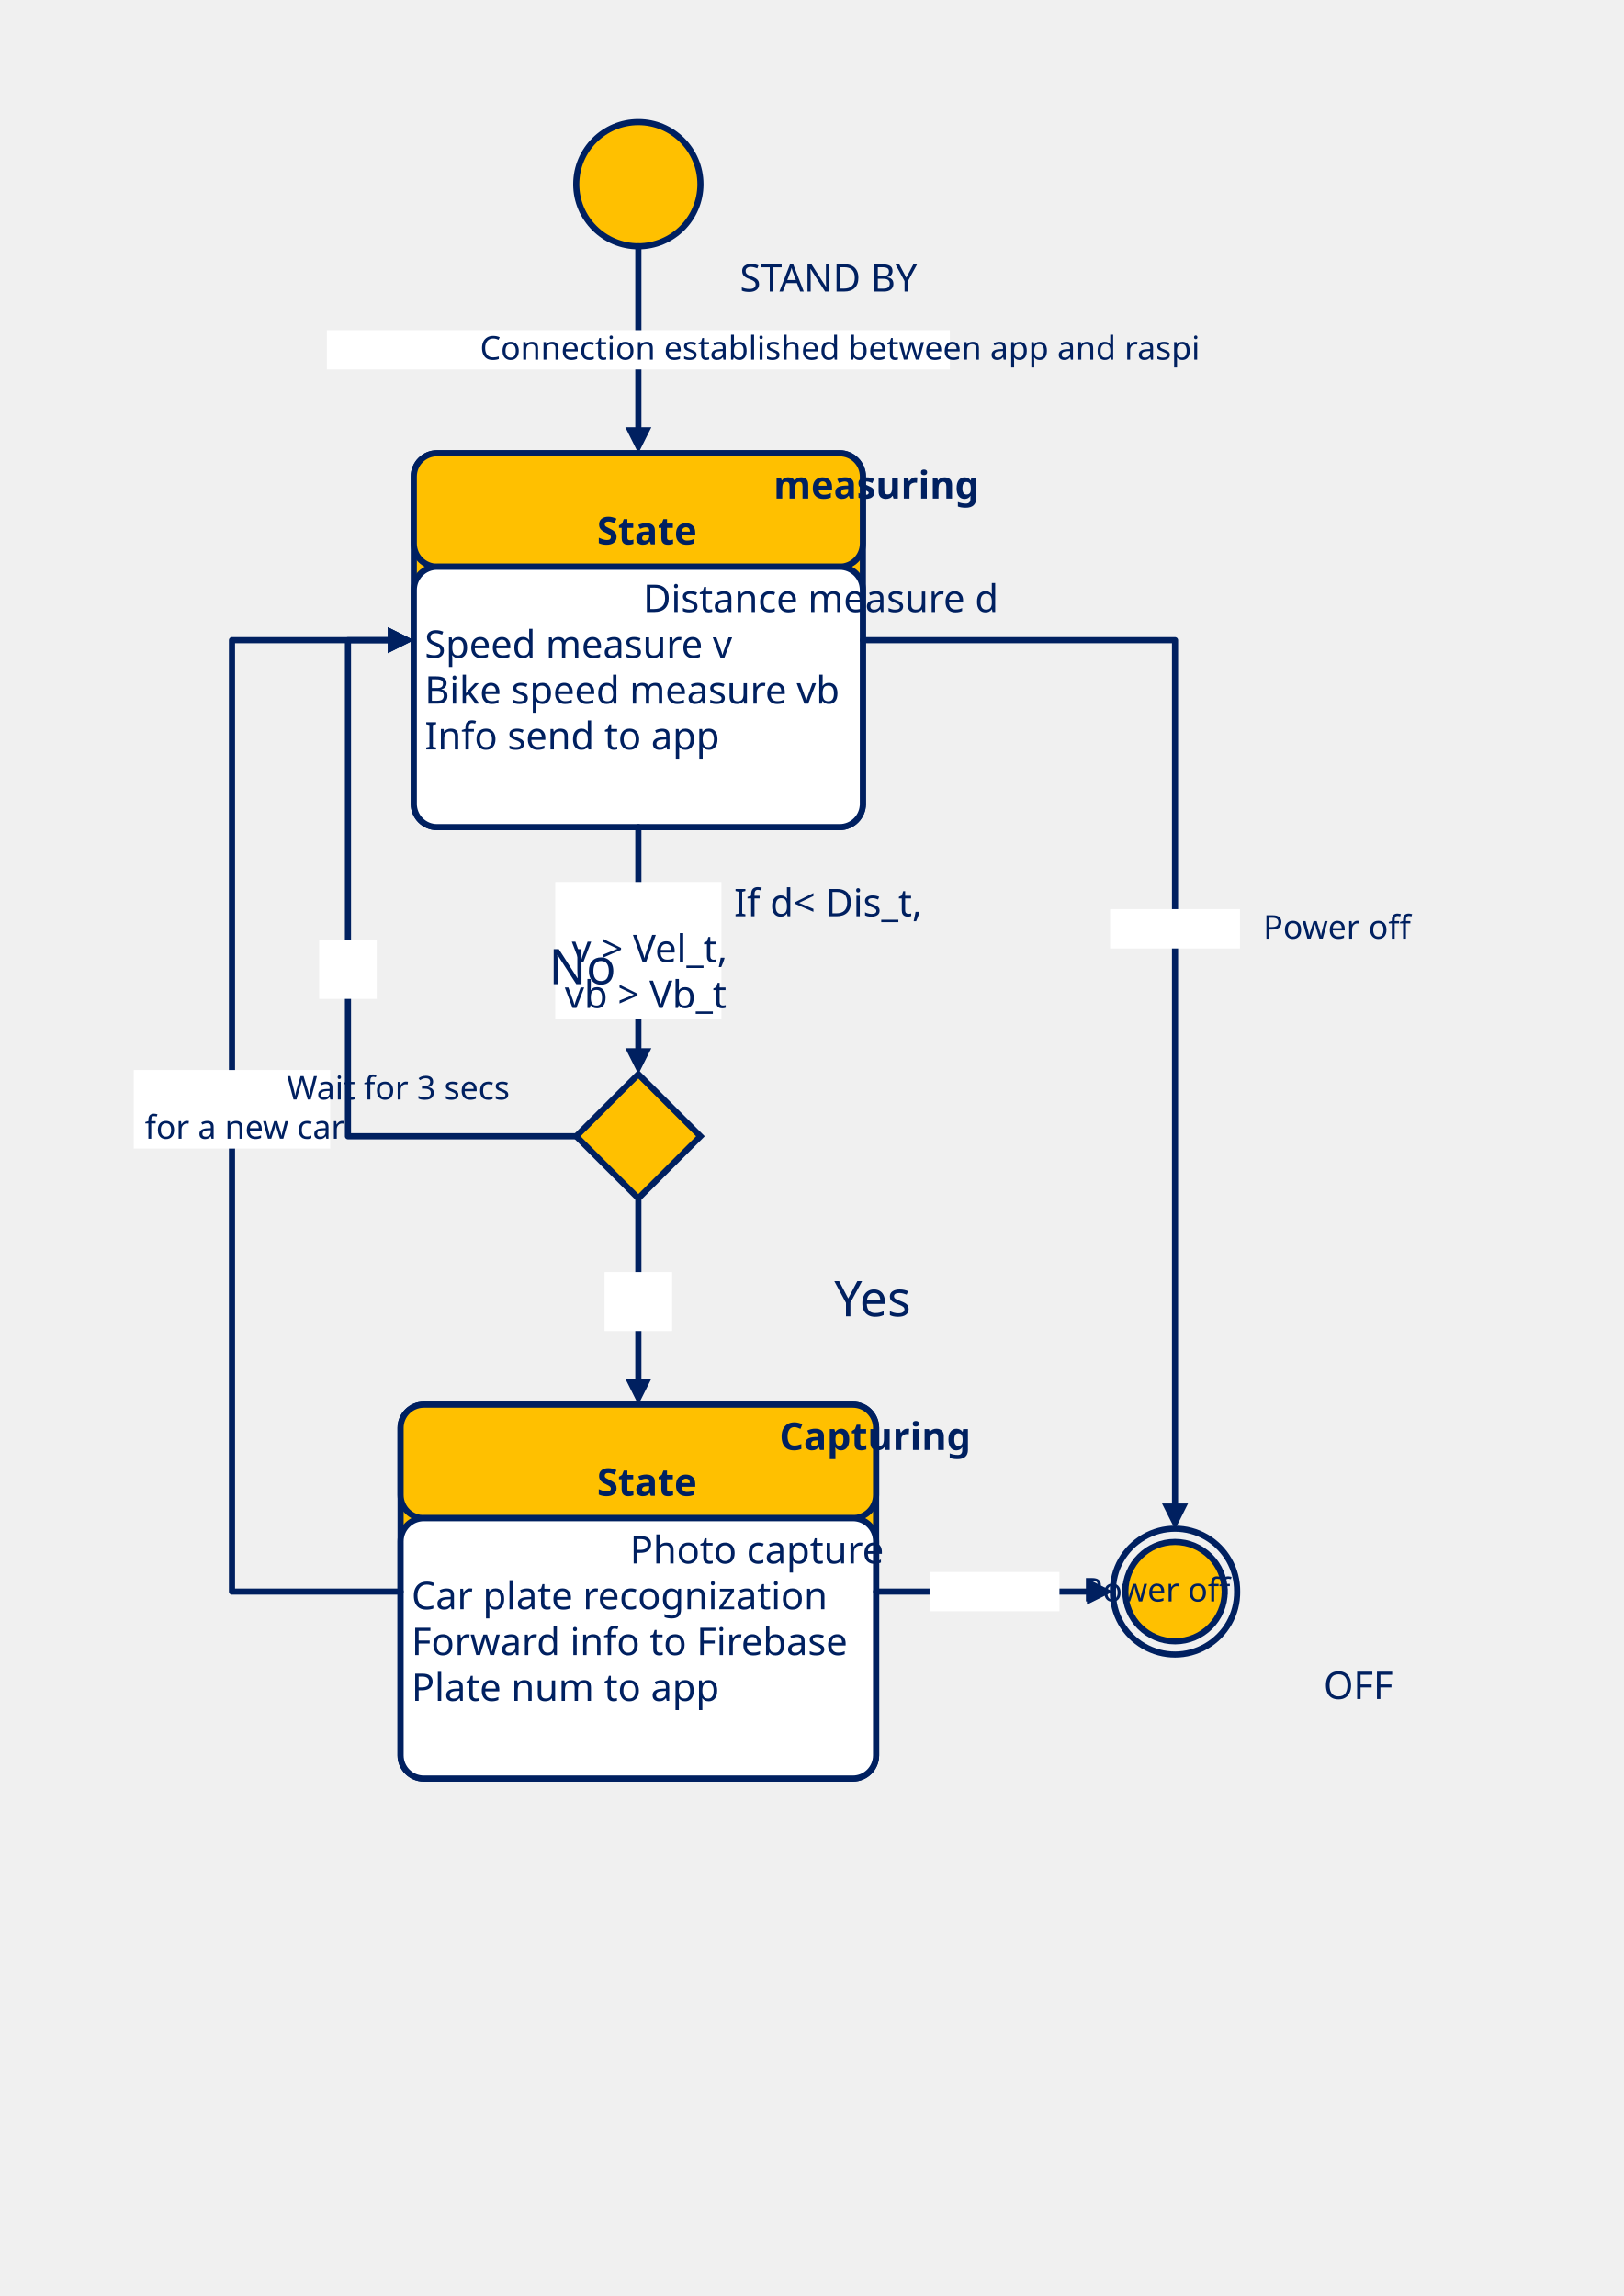
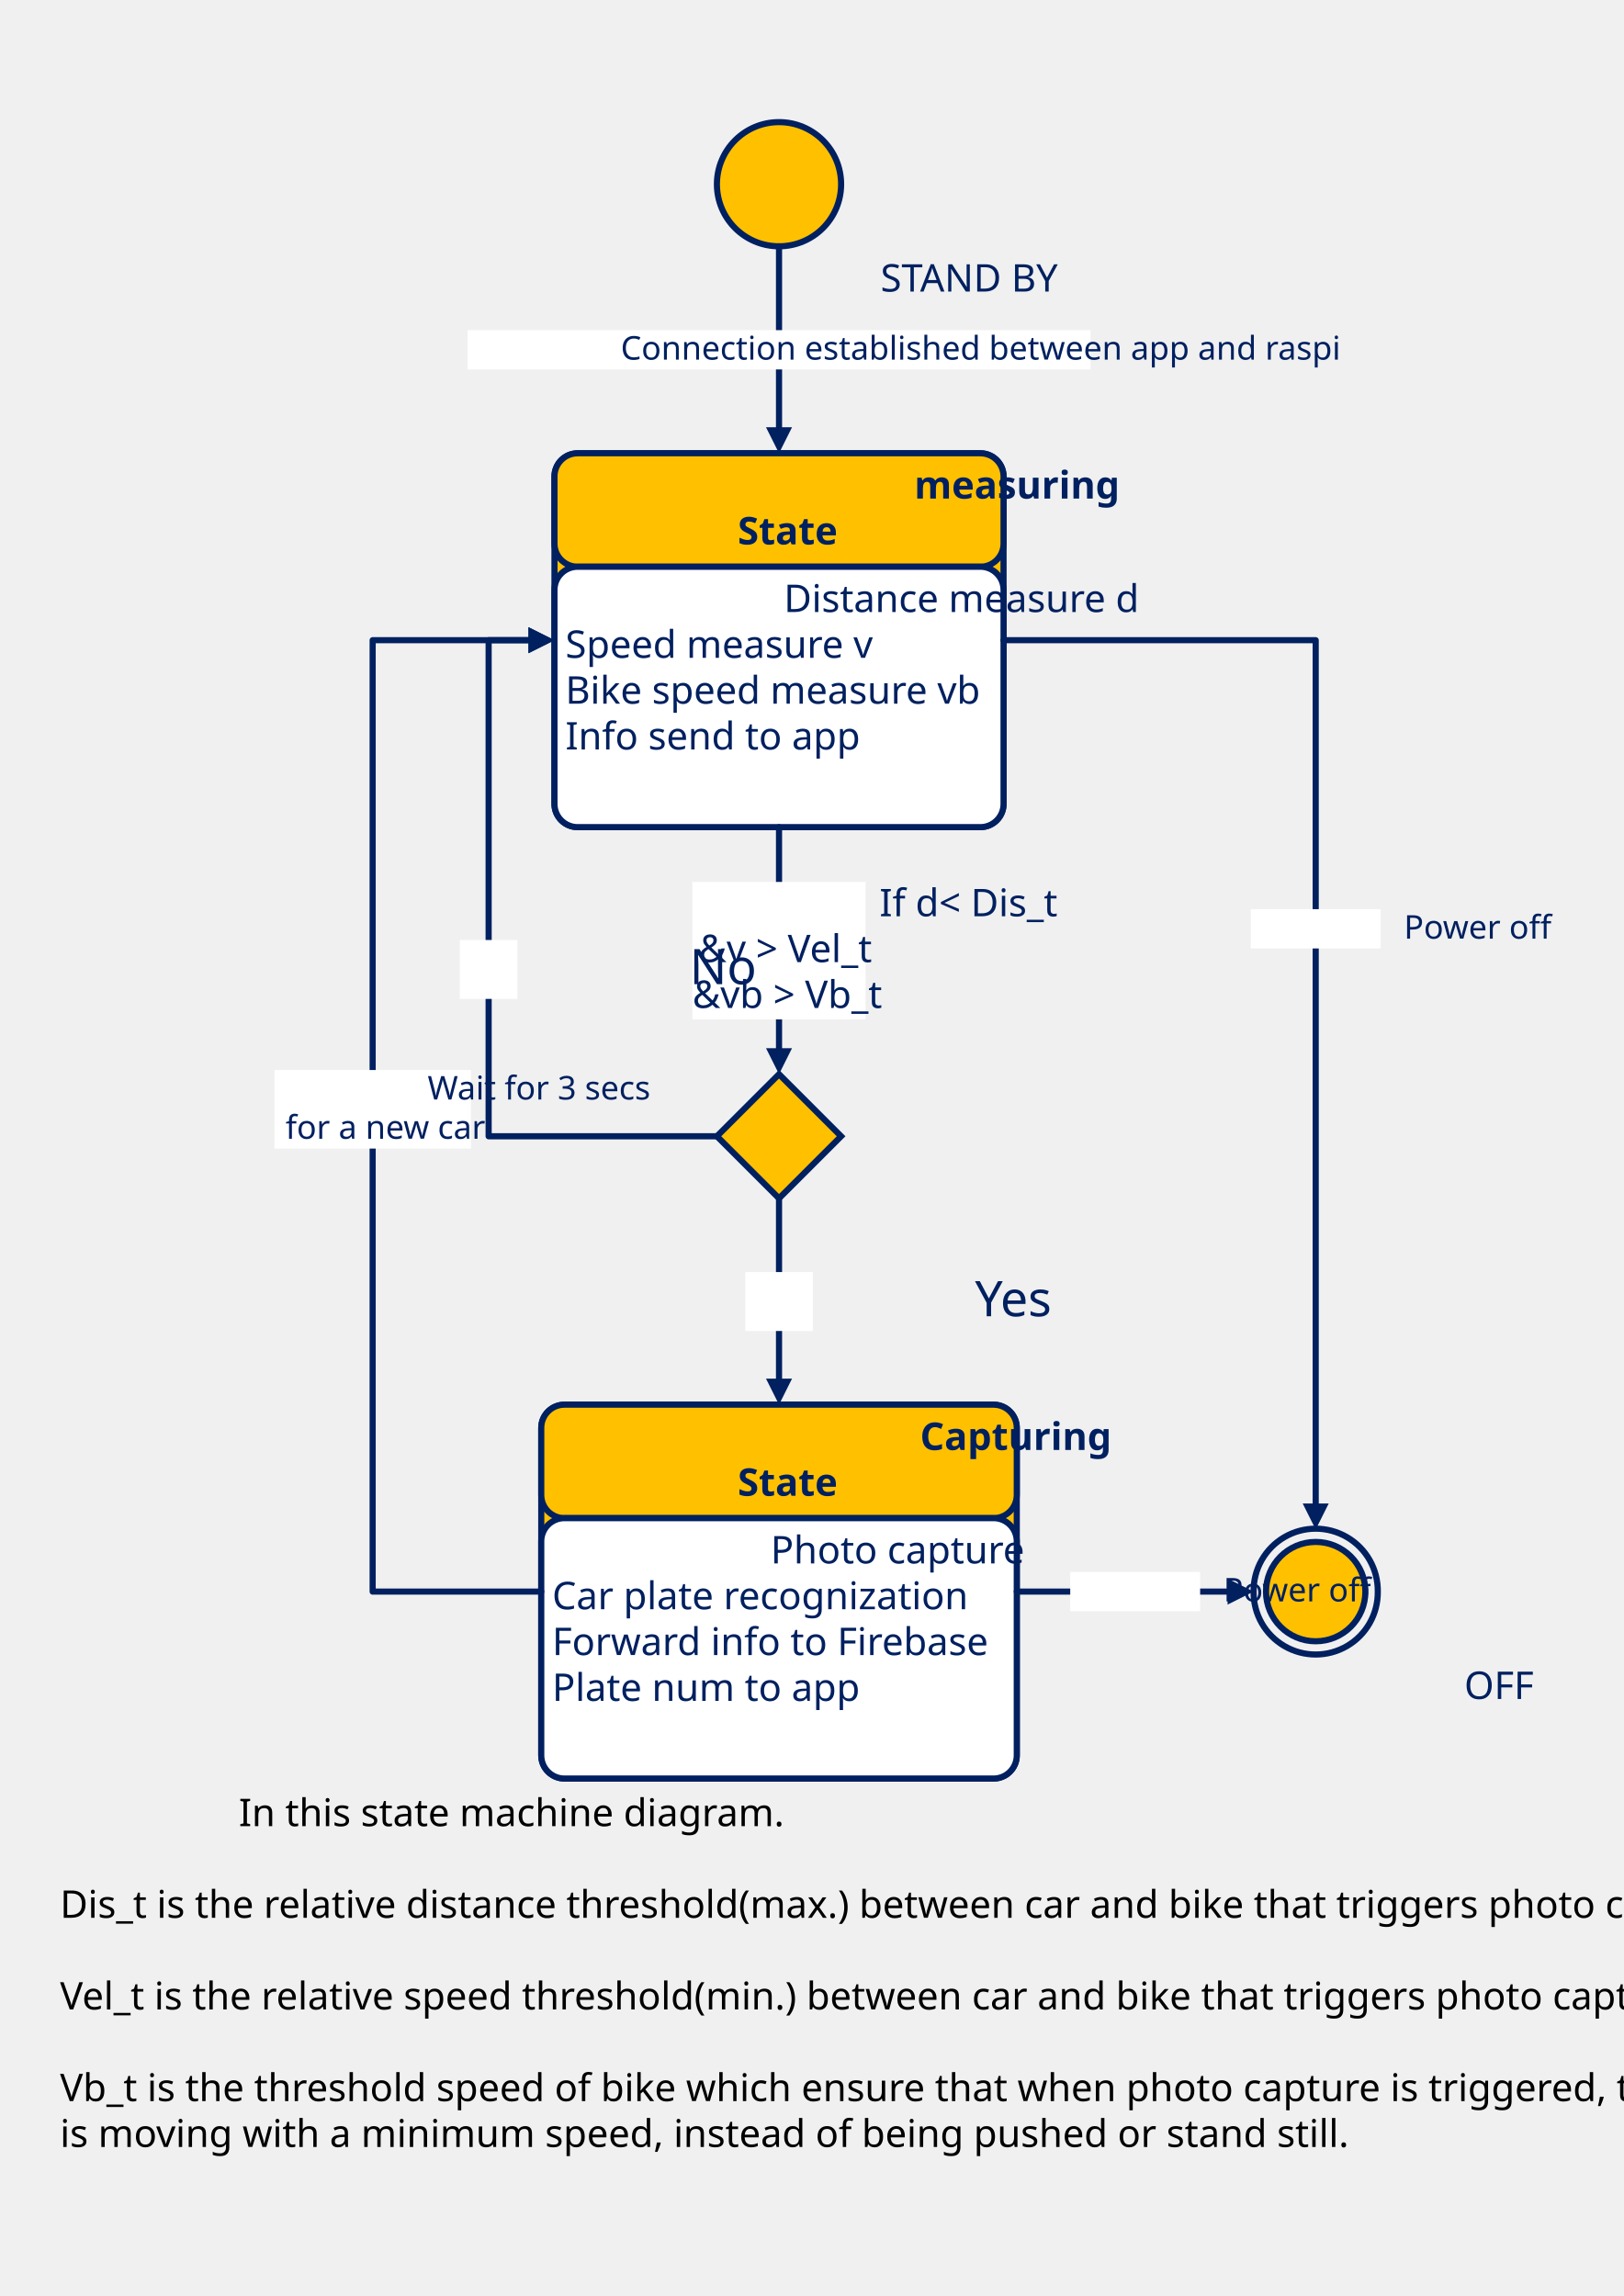
- <svg xmlns="http://www.w3.org/2000/svg" xmlns:ns1="http://schemas.microsoft.com/visio/2003/SVGExtensions/" xmlns:xlink="http://www.w3.org/1999/xlink" width="8.268in" height="11.693in" viewBox="0 0 595.276 841.89" xml:space="preserve" color-interpolation-filters="sRGB" class="st14">
+ <svg xmlns="http://www.w3.org/2000/svg" xmlns:ns1="http://schemas.microsoft.com/visio/2003/SVGExtensions/" xmlns:xlink="http://www.w3.org/1999/xlink" width="8.268in" height="11.693in" viewBox="0 0 595.276 841.89" xml:space="preserve" color-interpolation-filters="sRGB" class="st15">
  <ns1:documentProperties ns1:langID="1033" ns1:metric="true" ns1:viewMarkup="false">
    <ns1:userDefs>
      <ns1:ud ns1:nameU="msvSubprocessMaster" ns1:prompt="" ns1:val="VT4(Rectangle)" />
      <ns1:ud ns1:nameU="msvNoAutoConnect" ns1:val="VT0(1):26" />
    </ns1:userDefs>
  </ns1:documentProperties>
  <style type="text/css">
	
		.st1 {fill:#ffc000;stroke:#002060;stroke-width:2.25}
		.st2 {fill:#002060;font-family:Calibri;font-size:1.167em}
		.st3 {fill:#002060;font-family:Calibri;font-size:1.167em;font-weight:bold}
		.st4 {font-size:1em}
		.st5 {fill:#ffffff;stroke:#002060;stroke-width:2.25}
		.st6 {fill:#ffc000}
		.st7 {stroke:#002060;stroke-width:2.25}
		.st8 {marker-end:url(#mrkr4-42);stroke:#002060;stroke-linecap:round;stroke-linejoin:round;stroke-width:2.25}
		.st9 {fill:#002060;fill-opacity:1;stroke:#002060;stroke-opacity:1;stroke-width:0.472}
		.st10 {fill:#ffffff;stroke:none;stroke-linecap:butt;stroke-width:7.2}
		.st11 {fill:#002060;font-family:Calibri;font-size:1em}
		.st12 {fill:#002060;font-family:Calibri;font-size:1.5em}
- 		.st13 {fill:#ffffff;stroke:none;stroke-linecap:butt}
- 		.st14 {fill:none;fill-rule:evenodd;font-size:12px;overflow:visible;stroke-linecap:square;stroke-miterlimit:3}
+ 		.st13 {fill:none;stroke:none;stroke-width:0.25}
+ 		.st14 {fill:#000000;font-family:Calibri;font-size:1.167em}
+ 		.st15 {fill:none;fill-rule:evenodd;font-size:12px;overflow:visible;stroke-linecap:square;stroke-miterlimit:3}
	
	</style>
  <defs id="Markers">
    <g id="lend4">
      <path d="M 2 1 L 0 0 L 2 -1 L 2 1 " style="stroke:none" />
    </g>
    <marker id="mrkr4-42" class="st9" ns1:arrowType="4" ns1:arrowSize="2" ns1:setback="4.24" refX="-4.24" orient="auto" markerUnits="strokeWidth" overflow="visible">
      <use xlink:href="#lend4" transform="scale(-2.12,-2.12) " />
    </marker>
  </defs>
  <g ns1:mID="0" ns1:index="1" ns1:groupContext="foregroundPage">
    <ns1:userDefs>
      <ns1:ud ns1:nameU="msvThemeOrder" ns1:val="VT0(0):26" />
    </ns1:userDefs>
    <ns1:pageProperties ns1:drawingScale="0.0393701" ns1:pageScale="0.0393701" ns1:drawingUnits="24" ns1:shadowOffsetX="8.50394" ns1:shadowOffsetY="-8.50394" />
    <ns1:layer ns1:name="Connector" ns1:index="0" />
-     <g id="shape1-1" ns1:mID="1" ns1:groupContext="shape" transform="translate(211.251,-751.576)">
+     <g id="shape1-1" ns1:mID="1" ns1:groupContext="shape" transform="translate(262.823,-751.576)">
      <ns1:userDefs>
        <ns1:ud ns1:nameU="visVersion" ns1:prompt="" ns1:val="VT0(15):26" />
      </ns1:userDefs>
      <ns1:textBlock ns1:margins="rect(4,4,4,4)" ns1:tabSpace="42.5197" />
      <ns1:textRect cx="22.767" cy="854.291" width="67.78" height="24.803" />
      <ellipse cx="22.767" cy="819.122" rx="22.767" ry="22.767" class="st1" />
      <text x="-5.54" y="858.49" class="st2" ns1:langID="2052">
        <ns1:paragraph ns1:horizAlign="1" />
        <ns1:tabList />STAND BY</text>
    </g>
-     <g id="group2-4" transform="translate(151.7,-538.598)" ns1:mID="2" ns1:groupContext="group">
+     <g id="group2-4" transform="translate(203.272,-538.598)" ns1:mID="2" ns1:groupContext="group">
      <ns1:userDefs>
        <ns1:ud ns1:nameU="visVersion" ns1:prompt="" ns1:val="VT0(15):26" />
      </ns1:userDefs>
      <g id="shape2-5" ns1:mID="2" ns1:groupContext="groupContent">
        <rect x="0" y="704.803" width="164.637" height="137.087" rx="8.504" ry="8.504" class="st1" />
      </g>
      <g id="shape3-7" ns1:mID="3" ns1:groupContext="shape" transform="translate(0,-95.4833)">
        <ns1:userDefs>
          <ns1:ud ns1:nameU="UmlRole" ns1:prompt="" ns1:val="VT4(Title)" />
        </ns1:userDefs>
        <ns1:textBlock ns1:margins="rect(4,4,4,4)" ns1:tabSpace="42.5197" />
        <ns1:textRect cx="82.318" cy="821.088" width="164.64" height="41.603" />
        <path d="M8.5 841.89 L156.13 841.89 A8.504 8.504 -180 0 0 164.64 833.39 L164.64 808.79 A8.504 8.504 -180         0 0 156.13 800.29 L8.5 800.29 A8.504 8.504 -180 0 0 0 808.79 L0 833.39 A8.504 8.504 -180 0 0         8.5 841.89 Z" class="st1" />
        <text x="51.81" y="816.89" class="st3" ns1:langID="2052">
          <ns1:paragraph ns1:horizAlign="1" />
          <ns1:tabList />measuring<ns1:newlineChar />
          <tspan x="67.18" dy="1.2em" class="st4">State</tspan>
        </text>
      </g>
      <g id="shape4-11" ns1:mID="4" ns1:groupContext="shape">
        <ns1:userDefs>
          <ns1:ud ns1:nameU="UmlRole" ns1:prompt="" ns1:val="VT4(Body)" />
        </ns1:userDefs>
        <ns1:textBlock ns1:margins="rect(4,4,4,4)" ns1:tabSpace="42.5197" />
        <ns1:textRect cx="82.318" cy="784.008" width="164.64" height="75.203" />
        <path d="M8.5 841.89 L156.13 841.89 A8.504 8.504 -180 0 0 164.64 833.39 L164.64 754.91 A8.504 8.504 -180         0 0 156.13 746.41 L8.5 746.41 A8.504 8.504 -180 0 0 0 754.91 L0 833.39 A8.504 8.504 -180 0 0         8.5 841.89 Z" class="st5" />
        <text x="4" y="763.01" class="st2" ns1:langID="2052">
          <ns1:paragraph />
          <ns1:tabList />Distance measure d<ns1:newlineChar />
          <tspan x="4" dy="1.2em" class="st4">Speed measure v<ns1:newlineChar />
          </tspan>
          <tspan x="4" dy="1.2em" class="st4">Bike speed measure vb<ns1:newlineChar />
          </tspan>
          <tspan x="4" dy="1.2em" class="st4">Info send to app</tspan>
        </text>
      </g>
    </g>
-     <g id="shape5-17" ns1:mID="5" ns1:groupContext="shape" transform="translate(408.009,-235.517)">
+     <g id="shape5-17" ns1:mID="5" ns1:groupContext="shape" transform="translate(459.581,-235.517)">
      <ns1:userDefs>
        <ns1:ud ns1:nameU="visVersion" ns1:prompt="" ns1:val="VT0(15):26" />
      </ns1:userDefs>
      <ns1:textBlock ns1:margins="rect(4,4,4,4)" ns1:tabSpace="42.5197" />
      <ns1:textRect cx="22.767" cy="854.291" width="33.31" height="24.803" />
      <path d="M40.98 819.12 A18.214 18.214 -180 1 0 4.55 819.12 A18.214 18.214 -180 1 0 40.98 819.12 Z" class="st6" />
      <path d="M45.53 819.12 A22.767 22.767 -180 1 0 0 819.12 A22.767 22.767 -180 1 0 45.53 819.12" class="st7" />
      <path d="M40.98 819.12 A18.214 18.214 -180 1 0 4.55 819.12 A18.214 18.214 -180 1 0 40.98 819.12" class="st7" />
      <text x="11.7" y="858.49" class="st2" ns1:langID="2052">
        <ns1:paragraph ns1:horizAlign="1" />
        <ns1:tabList />OFF</text>
    </g>
-     <g id="shape6-22" ns1:mID="6" ns1:groupContext="shape" transform="translate(211.251,-402.477)">
+     <g id="shape6-22" ns1:mID="6" ns1:groupContext="shape" transform="translate(262.823,-402.477)">
      <ns1:userDefs>
        <ns1:ud ns1:nameU="visVersion" ns1:prompt="" ns1:val="VT0(15):26" />
      </ns1:userDefs>
      <path d="M22.77 841.89 L45.53 819.12 L22.77 796.36 L0 819.12 L22.77 841.89 Z" class="st1" />
    </g>
-     <g id="group7-24" transform="translate(146.853,-189.741)" ns1:mID="7" ns1:groupContext="group">
+     <g id="group7-24" transform="translate(198.425,-189.741)" ns1:mID="7" ns1:groupContext="group">
      <ns1:userDefs>
        <ns1:ud ns1:nameU="visVersion" ns1:prompt="" ns1:val="VT0(15):26" />
      </ns1:userDefs>
      <g id="shape7-25" ns1:mID="7" ns1:groupContext="groupContent">
        <rect x="0" y="704.803" width="174.331" height="137.087" rx="8.504" ry="8.504" class="st1" />
      </g>
      <g id="shape8-27" ns1:mID="8" ns1:groupContext="shape" transform="translate(0,-95.4833)">
        <ns1:userDefs>
          <ns1:ud ns1:nameU="UmlRole" ns1:prompt="" ns1:val="VT4(Title)" />
        </ns1:userDefs>
        <ns1:textBlock ns1:margins="rect(4,4,4,4)" ns1:tabSpace="42.5197" />
        <ns1:textRect cx="87.165" cy="821.088" width="174.34" height="41.603" />
        <path d="M8.5 841.89 L165.83 841.89 A8.504 8.504 -180 0 0 174.33 833.39 L174.33 808.79 A8.504 8.504 -180         0 0 165.83 800.29 L8.5 800.29 A8.504 8.504 -180 0 0 0 808.79 L0 833.39 A8.504 8.504 -180 0 0         8.5 841.89 Z" class="st1" />
        <text x="58.78" y="816.89" class="st3" ns1:langID="2052">
          <ns1:paragraph ns1:horizAlign="1" />
          <ns1:tabList />Capturing<ns1:newlineChar />
          <tspan x="72.02" dy="1.2em" class="st4">State</tspan>
        </text>
      </g>
      <g id="shape9-31" ns1:mID="9" ns1:groupContext="shape">
        <ns1:userDefs>
          <ns1:ud ns1:nameU="UmlRole" ns1:prompt="" ns1:val="VT4(Body)" />
        </ns1:userDefs>
        <ns1:textBlock ns1:margins="rect(4,4,4,4)" ns1:tabSpace="42.5197" />
        <ns1:textRect cx="87.165" cy="784.008" width="174.34" height="75.203" />
        <path d="M8.5 841.89 L165.83 841.89 A8.504 8.504 -180 0 0 174.33 833.39 L174.33 754.91 A8.504 8.504 -180         0 0 165.83 746.41 L8.5 746.41 A8.504 8.504 -180 0 0 0 754.91 L0 833.39 A8.504 8.504 -180 0 0         8.5 841.89 Z" class="st5" />
        <text x="4" y="763.01" class="st2" ns1:langID="2052">
          <ns1:paragraph />
          <ns1:tabList />Photo capture<ns1:newlineChar />
          <tspan x="4" dy="1.2em" class="st4">Car plate recognization<ns1:newlineChar />
          </tspan>
          <tspan x="4" dy="1.2em" class="st4">Forward info to Firebase<ns1:newlineChar />
          </tspan>
          <tspan x="4" dy="1.2em" class="st4">Plate num to app</tspan>
        </text>
      </g>
    </g>
-     <g id="shape16-37" ns1:mID="16" ns1:groupContext="shape" ns1:layerMember="0" transform="translate(226.931,-751.576)">
+     <g id="shape16-37" ns1:mID="16" ns1:groupContext="shape" ns1:layerMember="0" transform="translate(278.504,-751.576)">
      <ns1:textBlock ns1:margins="rect(4,4,4,4)" ns1:tabSpace="42.5197" />
      <ns1:textRect cx="7.087" cy="879.835" width="239.11" height="22.404" />
      <path d="M7.09 841.89 L7.09 908.24" class="st8" />
      <rect ns1:rectContext="textBkgnd" x="-107.108" y="872.635" width="228.389" height="14.4" class="st10" />
      <text x="-107.11" y="883.44" class="st11" ns1:langID="2052">
        <ns1:paragraph ns1:horizAlign="1" />
        <ns1:tabList />Connection established between app and raspi</text>
    </g>
-     <g id="shape17-45" ns1:mID="17" ns1:groupContext="shape" ns1:layerMember="0" transform="translate(226.931,-538.598)">
-       <ns1:textBlock ns1:margins="rect(4,4,4,4)" ns1:tabSpace="42.5197" />
-       <ns1:textRect cx="7.087" cy="887.183" width="72.09" height="58.403" />
+     <g id="shape17-45" ns1:mID="17" ns1:groupContext="shape" ns1:layerMember="0" transform="translate(278.504,-538.598)">
+       <ns1:textBlock ns1:margins="rect(4,4,4,4)" ns1:tabSpace="42.5197" />
+       <ns1:textRect cx="7.087" cy="887.183" width="76.7" height="58.403" />
      <path d="M7.09 841.89 L7.09 922.94" class="st8" />
-       <rect ns1:rectContext="textBkgnd" x="-23.37" y="861.983" width="60.914" height="50.4" class="st10" />
-       <text x="-23.37" y="874.58" class="st2" ns1:langID="2052">
-         <ns1:paragraph ns1:horizAlign="1" />
-         <ns1:tabList />If d&lt; Dis_t,<ns1:newlineChar />
-         <tspan x="-20.95" dy="1.2em" class="st4"> </tspan>v &gt; Vel_t, <ns1:newlineChar />
-         <tspan x="-19.88" dy="1.2em" class="st4">vb &gt; Vb_t</tspan>
+       <rect ns1:rectContext="textBkgnd" x="-24.659" y="861.983" width="63.491" height="50.4" class="st10" />
+       <text x="-21.62" y="874.58" class="st2" ns1:langID="2052">
+         <ns1:paragraph ns1:horizAlign="1" />
+         <ns1:tabList />If d&lt; Dis_t<ns1:newlineChar />
+         <tspan x="-22.39" dy="1.2em" class="st4">&amp;v &gt; Vel_t <ns1:newlineChar />
+         </tspan>
+         <tspan x="-24.66" dy="1.2em" class="st4">&amp;vb &gt; Vb_t </tspan>
      </text>
    </g>
-     <g id="shape18-54" ns1:mID="18" ns1:groupContext="shape" ns1:layerMember="0" transform="translate(226.931,-402.477)">
+     <g id="shape18-54" ns1:mID="18" ns1:groupContext="shape" ns1:layerMember="0" transform="translate(278.504,-402.477)">
      <ns1:textBlock ns1:margins="rect(4,4,4,4)" ns1:tabSpace="42.5197" />
      <ns1:textRect cx="7.087" cy="879.715" width="90" height="29.604" />
      <path d="M7.09 841.89 L7.09 908" class="st8" />
      <rect ns1:rectContext="textBkgnd" x="-5.297" y="868.915" width="24.768" height="21.6" class="st10" />
      <text x="-5.3" y="885.11" class="st12" ns1:langID="2052">
        <ns1:paragraph ns1:horizAlign="1" />
        <ns1:tabList />Yes</text>
    </g>
-     <g id="shape20-61" ns1:mID="20" ns1:groupContext="shape" ns1:layerMember="0" transform="translate(211.251,-425.244)">
+     <g id="shape20-61" ns1:mID="20" ns1:groupContext="shape" ns1:layerMember="0" transform="translate(262.823,-425.244)">
      <ns1:textBlock ns1:margins="rect(4,4,4,4)" ns1:tabSpace="42.5197" />
      <ns1:textRect cx="-83.692" cy="780.717" width="90" height="29.604" />
      <path d="M0 841.89 L-83.69 841.89 L-83.69 659.99 L-69.09 659.99" class="st8" />
-       <rect ns1:rectContext="textBkgnd" x="-94.247" y="769.917" width="21.111" height="21.6" class="st13" />
+       <rect ns1:rectContext="textBkgnd" x="-94.247" y="769.917" width="21.111" height="21.6" class="st10" />
      <text x="-94.25" y="786.12" class="st12" ns1:langID="2052">
        <ns1:paragraph ns1:horizAlign="1" />
        <ns1:tabList />No</text>
    </g>
-     <g id="shape21-68" ns1:mID="21" ns1:groupContext="shape" ns1:layerMember="0" transform="translate(316.336,-607.142)">
-       <ns1:textBlock ns1:margins="rect(4,4,4,4)" ns1:tabSpace="42.5197" />
-       <ns1:textRect cx="114.44" cy="947.715" width="60" height="22.404" />
+     <g id="shape21-68" ns1:mID="21" ns1:groupContext="shape" ns1:layerMember="0" transform="translate(367.909,-607.142)">
+       <ns1:textBlock ns1:margins="rect(4,4,4,4)" ns1:tabSpace="42.5197" />
+       <ns1:textRect cx="114.44" cy="947.715" width="60.01" height="22.404" />
      <path d="M0 841.89 L114.44 841.89 L114.44 1158.44" class="st8" />
      <rect ns1:rectContext="textBkgnd" x="90.627" y="940.515" width="47.625" height="14.4" class="st10" />
      <text x="90.63" y="951.32" class="st11" ns1:langID="2052">
        <ns1:paragraph ns1:horizAlign="1" />
        <ns1:tabList />Power off</text>
    </g>
-     <g id="shape23-75" ns1:mID="23" ns1:groupContext="shape" ns1:layerMember="0" transform="translate(142.189,-258.284)">
+     <g id="shape23-75" ns1:mID="23" ns1:groupContext="shape" ns1:layerMember="0" transform="translate(193.762,-258.284)">
      <ns1:textBlock ns1:margins="rect(4,4,4,4)" ns1:tabSpace="42.5197" />
      <ns1:textRect cx="-57.15" cy="665.038" width="85.46" height="36.804" />
      <path d="M4.66 841.89 L-57.15 841.89 L-57.15 493.03 L-0.03 493.03" class="st8" />
      <rect ns1:rectContext="textBkgnd" x="-93.162" y="650.638" width="72.024" height="28.8" class="st10" />
      <text x="-93.16" y="661.44" class="st11" ns1:langID="2052">
        <ns1:paragraph ns1:horizAlign="1" />
        <ns1:tabList />Wait for 3 secs <ns1:newlineChar />
        <tspan x="-89.11" dy="1.2em" class="st4">for a new car</tspan>
      </text>
    </g>
-     <g id="shape24-83" ns1:mID="24" ns1:groupContext="shape" ns1:layerMember="0" transform="translate(321.184,-251.198)">
-       <ns1:textBlock ns1:margins="rect(4,4,4,4)" ns1:tabSpace="42.5197" />
-       <ns1:textRect cx="43.413" cy="834.803" width="60" height="22.404" />
+     <g id="shape24-83" ns1:mID="24" ns1:groupContext="shape" ns1:layerMember="0" transform="translate(372.756,-251.198)">
+       <ns1:textBlock ns1:margins="rect(4,4,4,4)" ns1:tabSpace="42.5197" />
+       <ns1:textRect cx="43.413" cy="834.803" width="60.01" height="22.404" />
      <path d="M0 834.8 L77.29 834.8" class="st8" />
      <rect ns1:rectContext="textBkgnd" x="19.6" y="827.603" width="47.625" height="14.4" class="st10" />
      <text x="19.6" y="838.4" class="st11" ns1:langID="2052">
        <ns1:paragraph ns1:horizAlign="1" />
        <ns1:tabList />Power off</text>
    </g>
+     <g id="shape27-90" ns1:mID="27" ns1:groupContext="shape" transform="translate(18,-70.8661)">
+       <ns1:textBlock ns1:margins="rect(4,4,4,4)" ns1:tabSpace="42.5197" />
+       <ns1:textRect cx="279.638" cy="795.073" width="559.28" height="93.633" />
+       <rect x="0" y="748.256" width="559.276" height="93.633" class="st13" />
+       <text x="4" y="740.47" class="st14" ns1:langID="2052">
+         <ns1:paragraph />
+         <ns1:tabList />In this state machine diagram.<ns1:newlineChar />
+         <ns1:newlineChar />
+         <tspan x="4" dy="2.4em" class="st4">Dis_t is the relative distance threshold(max.) between car and bike that triggers photo capture.<ns1:newlineChar />
+           <ns1:newlineChar />
+         </tspan>
+         <tspan x="4" dy="2.4em" class="st4">Vel_t is the relative speed threshold(min.) between car and bike that triggers photo capture.<ns1:newlineChar />
+           <ns1:newlineChar />
+         </tspan>
+         <tspan x="4" dy="2.4em" class="st4">Vb_t is the threshold speed of bike which ensure that when photo capture is triggered, the bike </tspan>
+         <tspan x="4" dy="1.2em" class="st4">is moving with a minimum speed, instead of being pushed or stand still.</tspan>
+       </text>
+     </g>
  </g>
</svg>
